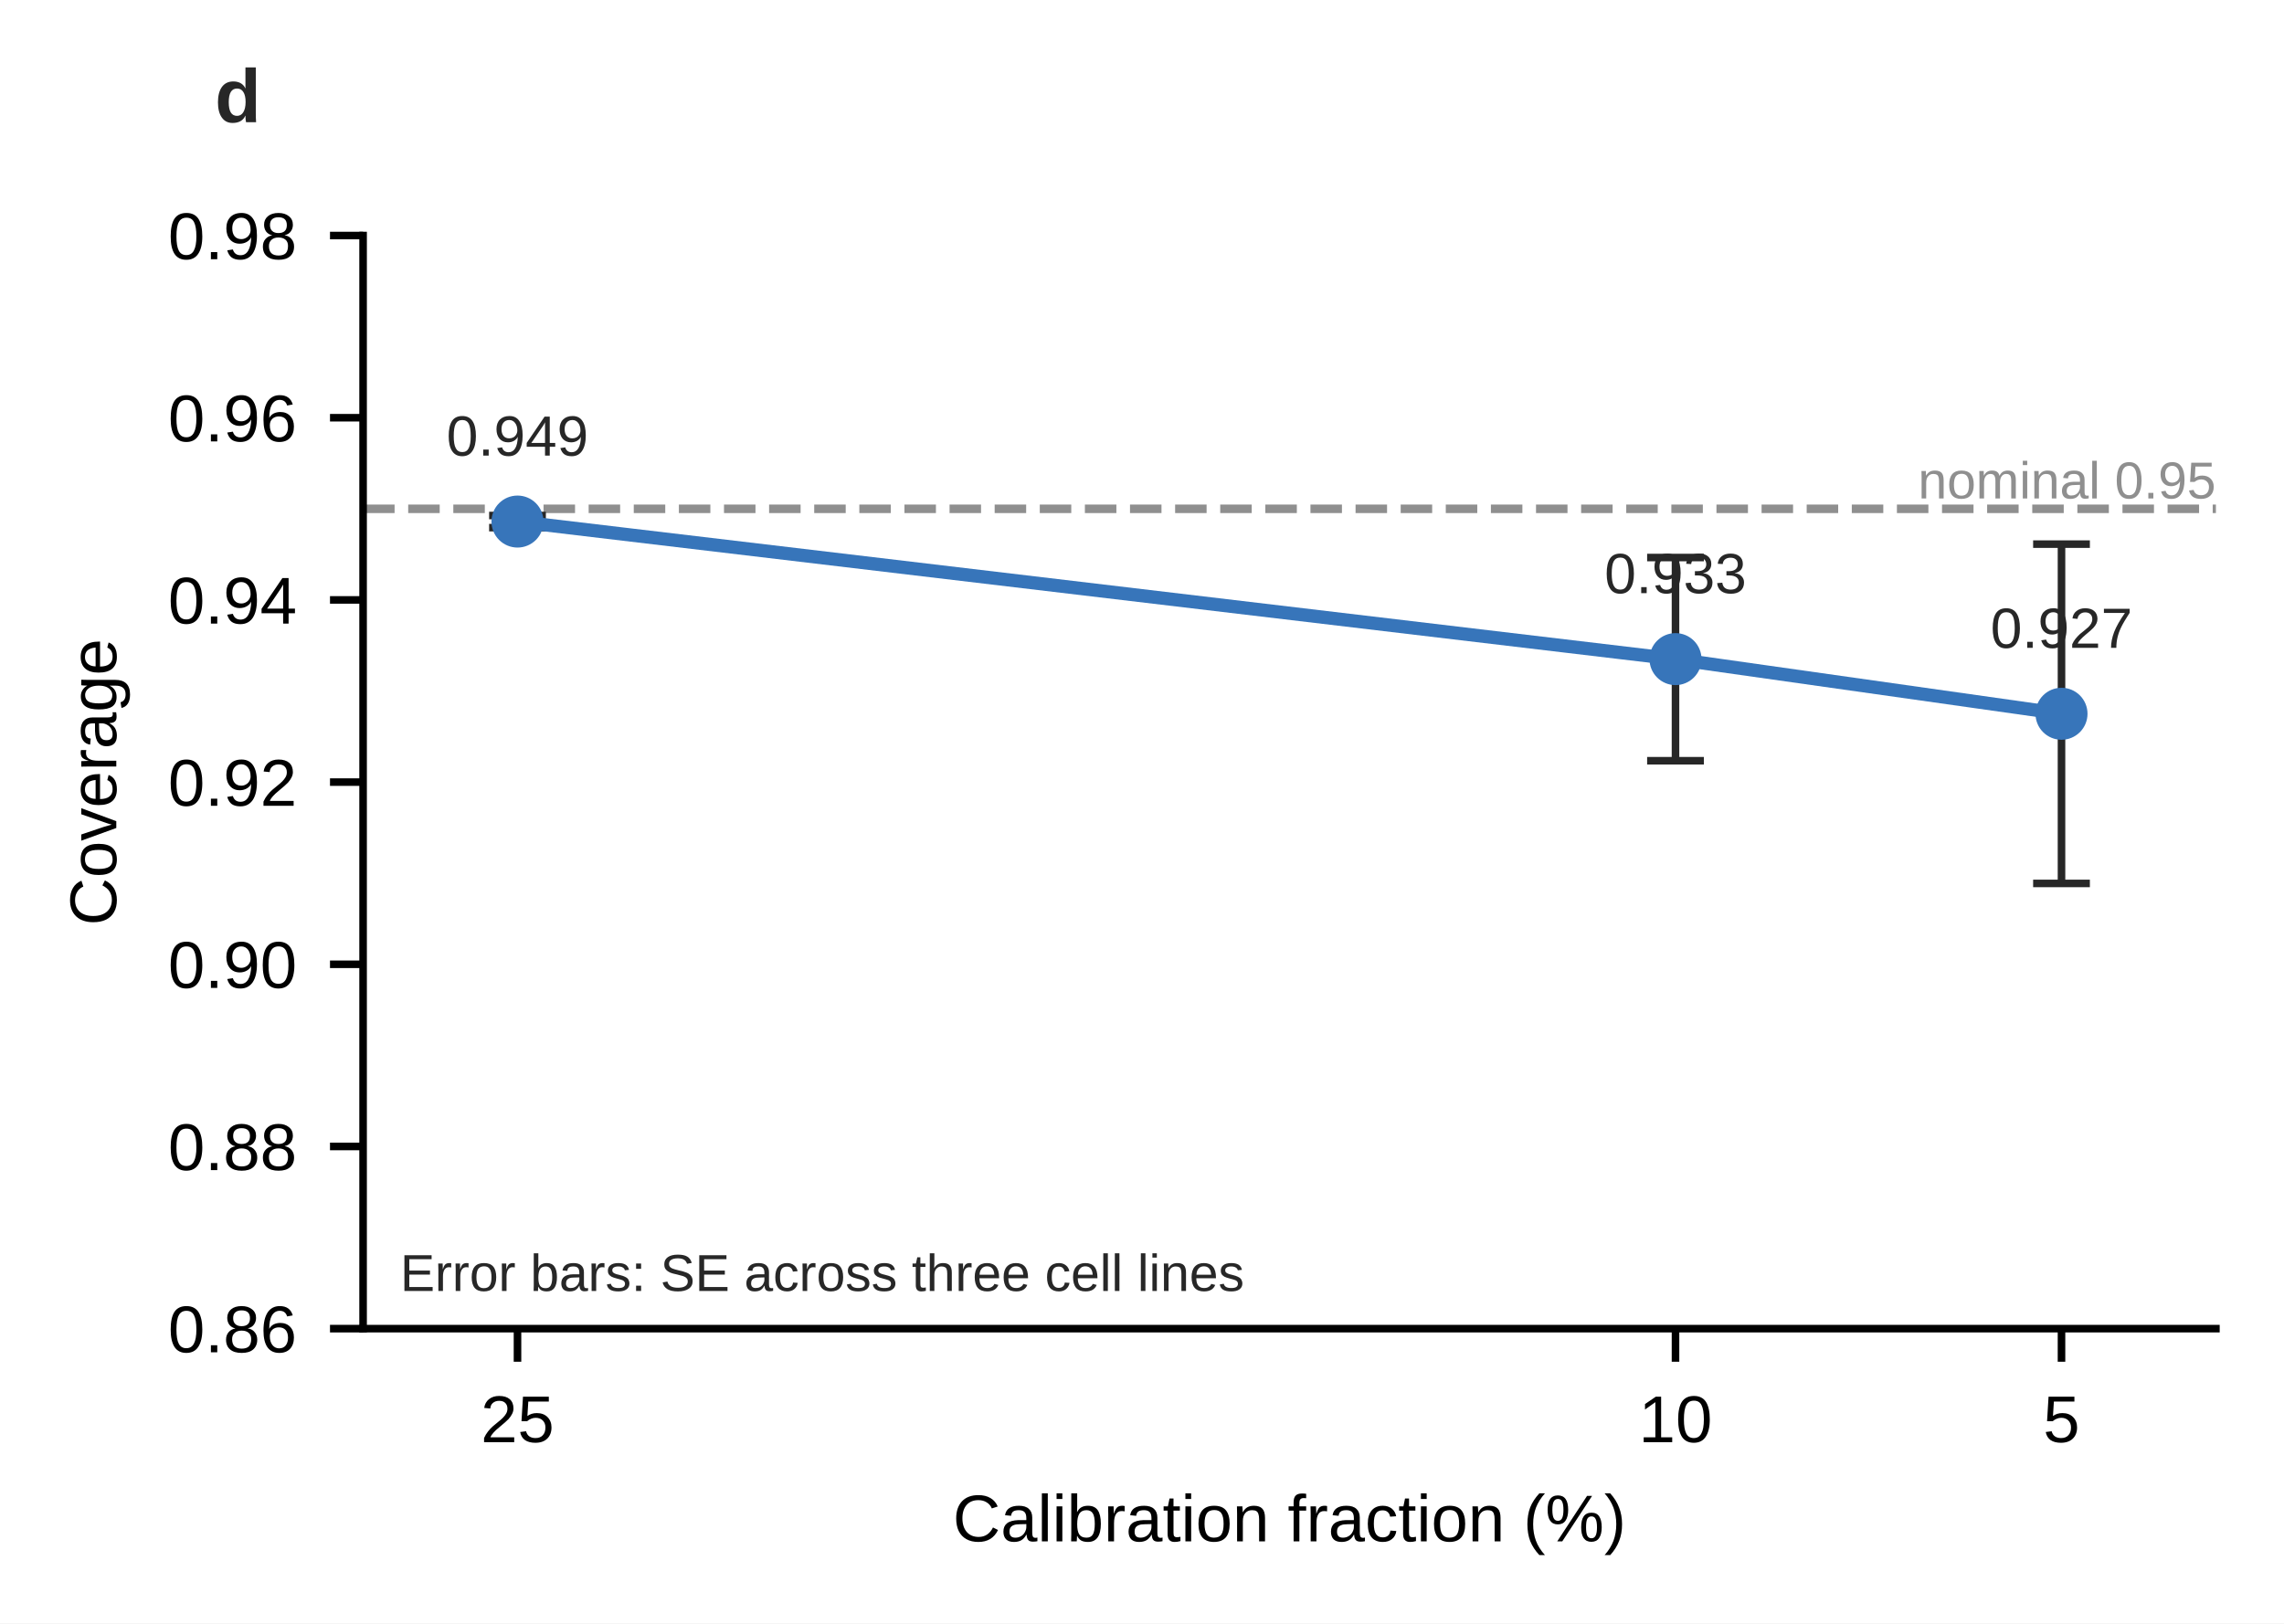
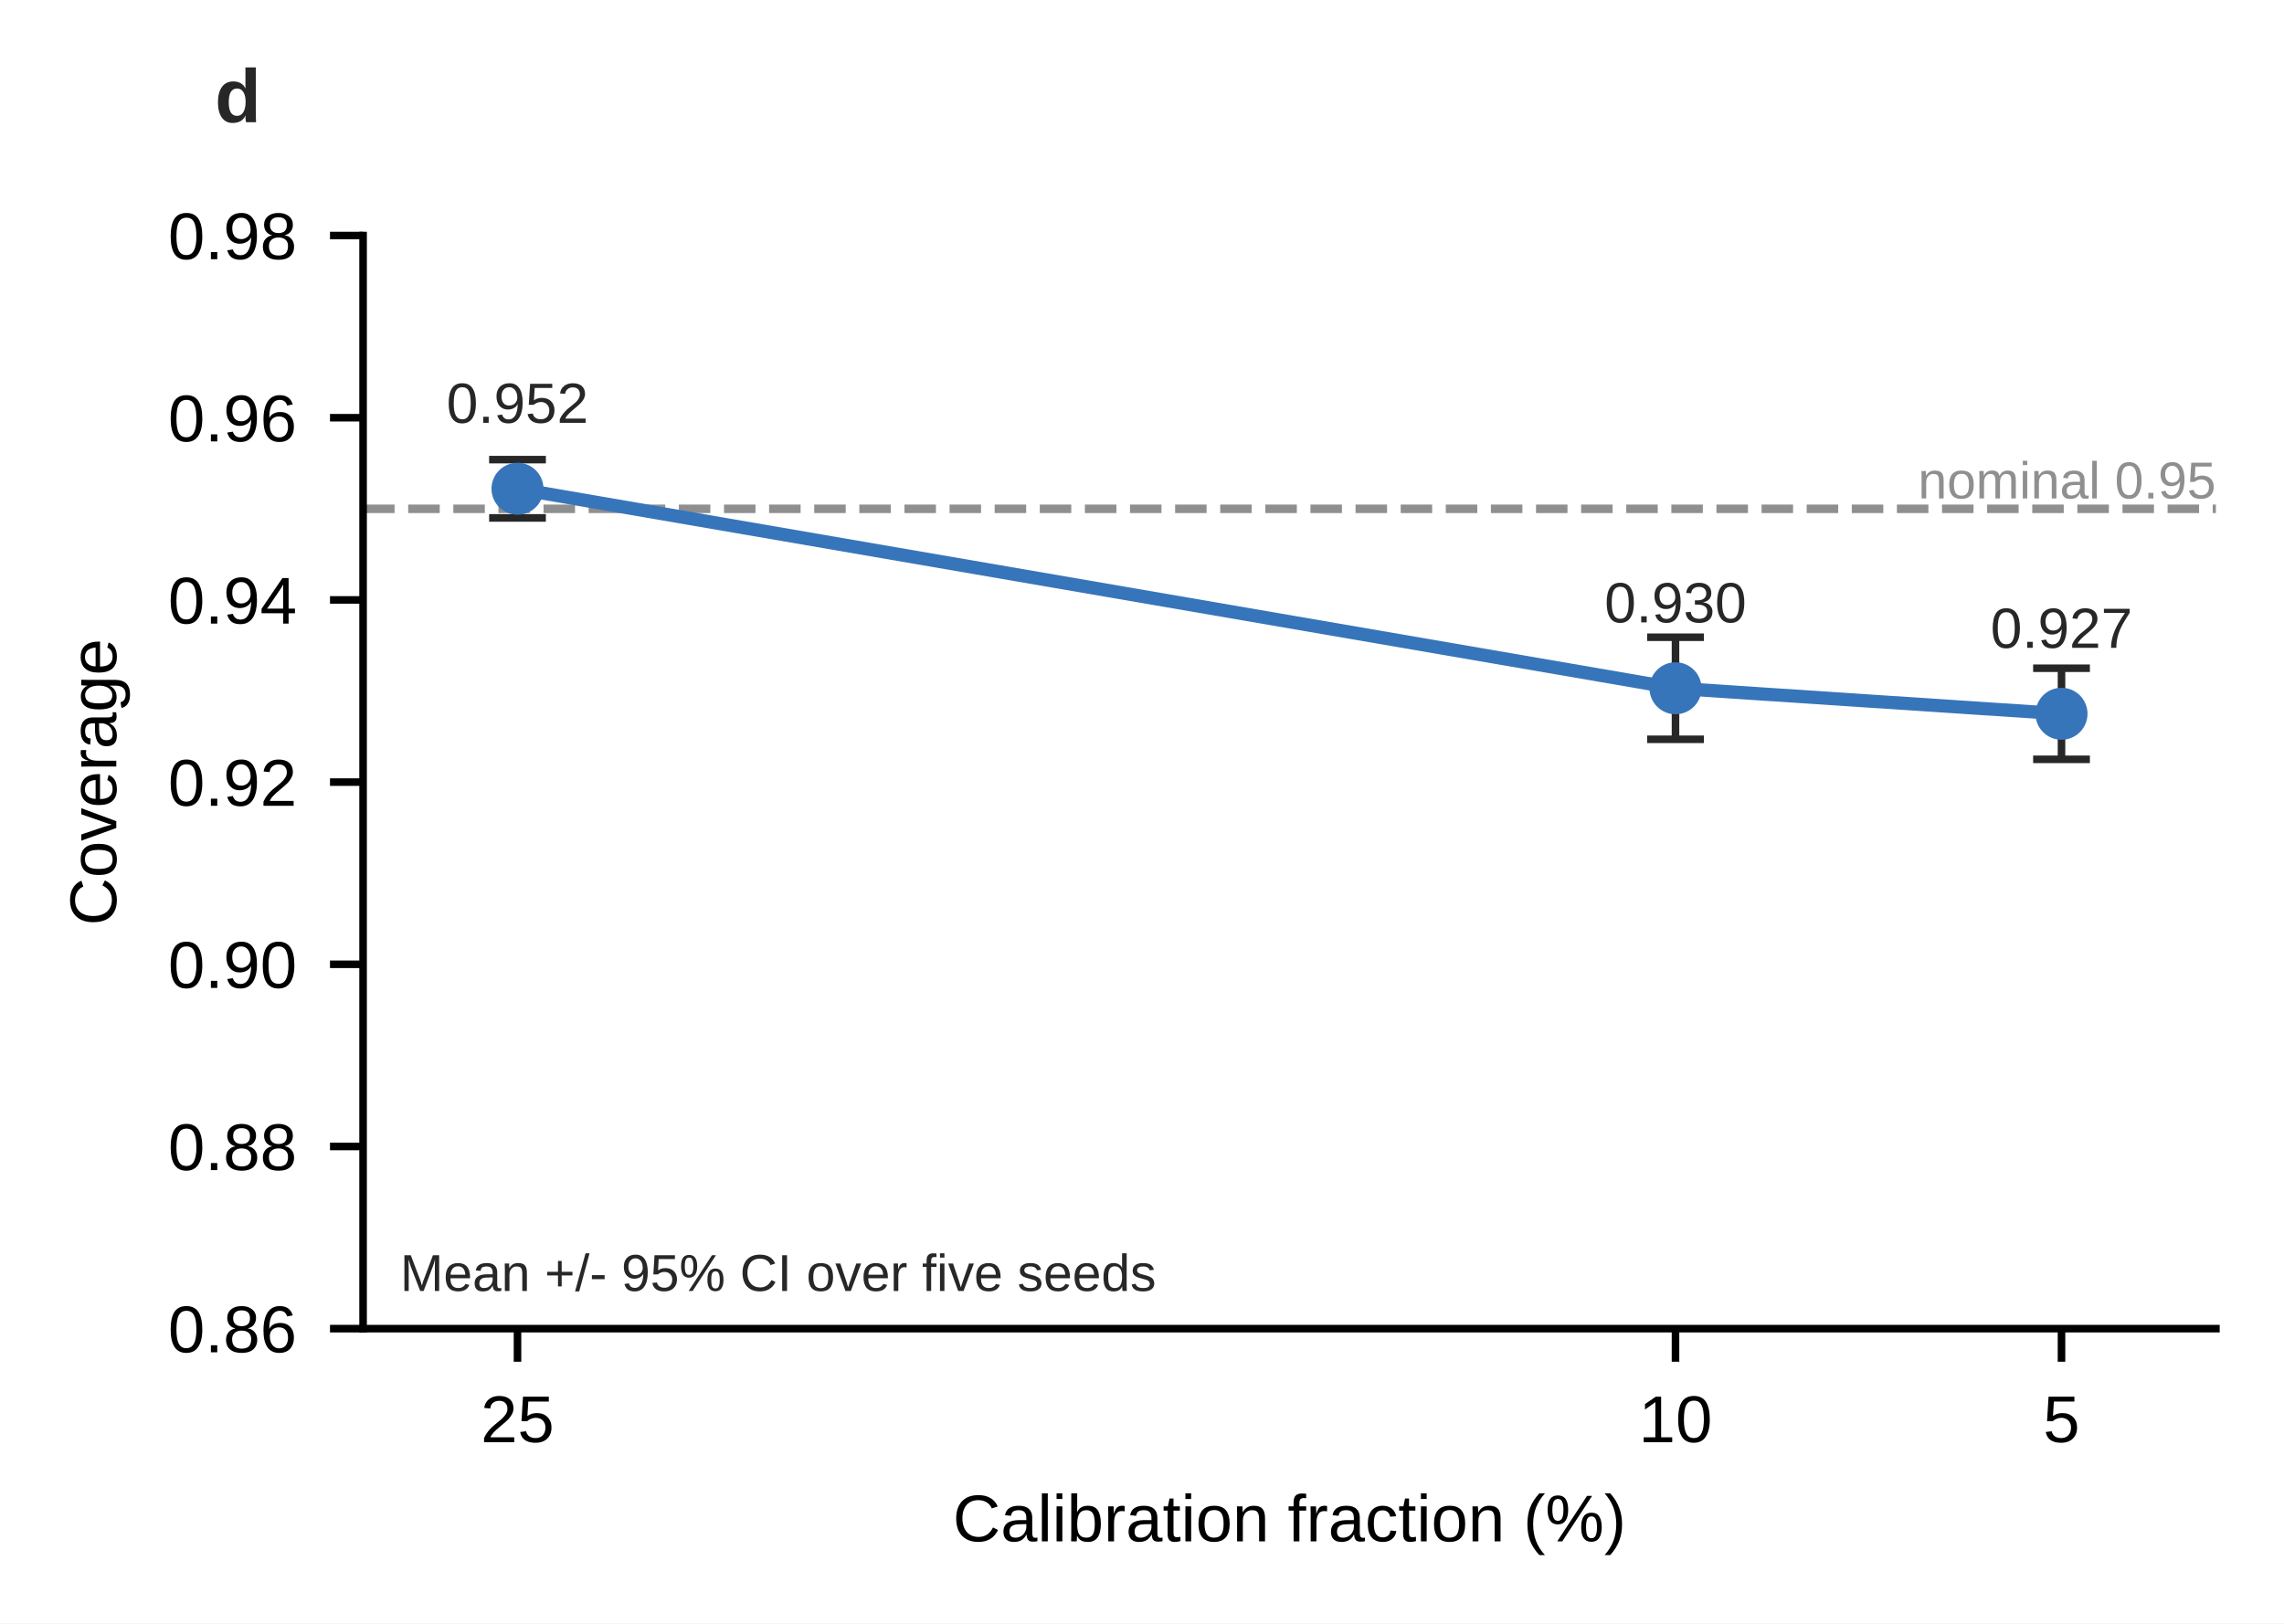
<svg xmlns="http://www.w3.org/2000/svg" xmlns:xlink="http://www.w3.org/1999/xlink" width="241.501pt" height="171.689pt" viewBox="0 0 241.501 171.689" version="1.1">
  <defs>
    <style type="text/css">*{stroke-linejoin: round; stroke-linecap: butt}</style>
  </defs>
  <g id="figure_1">
    <g id="patch_1">
      <path d="M 0 171.689  L 241.501 171.689  L 241.501 0  L 0 0  z " style="fill: #ffffff" />
    </g>
    <g id="axes_1">
      <g id="patch_2">
        <path d="M 38.392 140.518  L 234.301 140.518  L 234.301 24.91  L 38.392 24.91  z " style="fill: #ffffff" />
      </g>
      <g id="line2d_1">
-         <path d="M 38.392 53.812  L 234.301 53.812  " clip-path="url(#p8e6b8e0ab6)" style="fill: none; stroke-dasharray: 3.33,1.44; stroke-dashoffset: 0; stroke: #8f8f8f; stroke-width: 0.9" />
+         <path d="M 38.392 53.812  L 234.301 53.812  " clip-path="url(#pe145549abd)" style="fill: none; stroke-dasharray: 3.33,1.44; stroke-dashoffset: 0; stroke: #8f8f8f; stroke-width: 0.9" />
      </g>
      <g id="matplotlib.axis_1">
        <g id="xtick_1">
          <g id="line2d_2">
            <defs>
-               <path id="mc88be7b73c" d="M 0 0  L 0 3.5  " style="stroke: #000000; stroke-width: 0.8" />
+               <path id="m0667b31539" d="M 0 0  L 0 3.5  " style="stroke: #000000; stroke-width: 0.8" />
            </defs>
            <g>
-               <use xlink:href="#mc88be7b73c" x="54.718" y="140.518" style="stroke: #000000; stroke-width: 0.8" />
+               <use xlink:href="#m0667b31539" x="54.718" y="140.518" style="stroke: #000000; stroke-width: 0.8" />
            </g>
          </g>
          <g id="text_1">
            <text style="font: 7px 'Arial', 'DejaVu Sans', 'Liberation Sans', sans-serif; text-anchor: middle" x="54.718" y="152.529" transform="rotate(-0 54.71751 152.5289)">25</text>
          </g>
        </g>
        <g id="xtick_2">
          <g id="line2d_3">
            <g>
-               <use xlink:href="#mc88be7b73c" x="177.161" y="140.518" style="stroke: #000000; stroke-width: 0.8" />
+               <use xlink:href="#m0667b31539" x="177.161" y="140.518" style="stroke: #000000; stroke-width: 0.8" />
            </g>
          </g>
          <g id="text_2">
            <text style="font: 7px 'Arial', 'DejaVu Sans', 'Liberation Sans', sans-serif; text-anchor: middle" x="177.161" y="152.529" transform="rotate(-0 177.161 152.5289)">10</text>
          </g>
        </g>
        <g id="xtick_3">
          <g id="line2d_4">
            <g>
-               <use xlink:href="#mc88be7b73c" x="217.975" y="140.518" style="stroke: #000000; stroke-width: 0.8" />
+               <use xlink:href="#m0667b31539" x="217.975" y="140.518" style="stroke: #000000; stroke-width: 0.8" />
            </g>
          </g>
          <g id="text_3">
            <text style="font: 7px 'Arial', 'DejaVu Sans', 'Liberation Sans', sans-serif; text-anchor: middle" x="217.975" y="152.529" transform="rotate(-0 217.9755 152.5289)">5</text>
          </g>
        </g>
        <g id="text_4">
          <text style="font: 7px 'Arial', 'DejaVu Sans', 'Liberation Sans', sans-serif; text-anchor: middle" x="136.346" y="163.016" transform="rotate(-0 136.3465 163.016)">Calibration fraction (%)</text>
        </g>
      </g>
      <g id="matplotlib.axis_2">
        <g id="ytick_1">
          <g id="line2d_5">
            <defs>
-               <path id="m0e503668d8" d="M 0 0  L -3.5 0  " style="stroke: #000000; stroke-width: 0.8" />
+               <path id="m8bda755db3" d="M 0 0  L -3.5 0  " style="stroke: #000000; stroke-width: 0.8" />
            </defs>
            <g>
-               <use xlink:href="#m0e503668d8" x="38.392" y="140.518" style="stroke: #000000; stroke-width: 0.8" />
+               <use xlink:href="#m8bda755db3" x="38.392" y="140.518" style="stroke: #000000; stroke-width: 0.8" />
            </g>
          </g>
          <g id="text_5">
            <text style="font: 7px 'Arial', 'DejaVu Sans', 'Liberation Sans', sans-serif; text-anchor: end" x="31.392" y="143.024" transform="rotate(-0 31.39172 143.0237)">0.86</text>
          </g>
        </g>
        <g id="ytick_2">
          <g id="line2d_6">
            <g>
-               <use xlink:href="#m0e503668d8" x="38.392" y="121.25" style="stroke: #000000; stroke-width: 0.8" />
+               <use xlink:href="#m8bda755db3" x="38.392" y="121.25" style="stroke: #000000; stroke-width: 0.8" />
            </g>
          </g>
          <g id="text_6">
            <text style="font: 7px 'Arial', 'DejaVu Sans', 'Liberation Sans', sans-serif; text-anchor: end" x="31.392" y="123.756" transform="rotate(-0 31.39172 123.7556)">0.88</text>
          </g>
        </g>
        <g id="ytick_3">
          <g id="line2d_7">
            <g>
-               <use xlink:href="#m0e503668d8" x="38.392" y="101.982" style="stroke: #000000; stroke-width: 0.8" />
+               <use xlink:href="#m8bda755db3" x="38.392" y="101.982" style="stroke: #000000; stroke-width: 0.8" />
            </g>
          </g>
          <g id="text_7">
            <text style="font: 7px 'Arial', 'DejaVu Sans', 'Liberation Sans', sans-serif; text-anchor: end" x="31.392" y="104.487" transform="rotate(-0 31.39172 104.4875)">0.90</text>
          </g>
        </g>
        <g id="ytick_4">
          <g id="line2d_8">
            <g>
-               <use xlink:href="#m0e503668d8" x="38.392" y="82.714" style="stroke: #000000; stroke-width: 0.8" />
+               <use xlink:href="#m8bda755db3" x="38.392" y="82.714" style="stroke: #000000; stroke-width: 0.8" />
            </g>
          </g>
          <g id="text_8">
            <text style="font: 7px 'Arial', 'DejaVu Sans', 'Liberation Sans', sans-serif; text-anchor: end" x="31.392" y="85.219" transform="rotate(-0 31.39172 85.21936)">0.92</text>
          </g>
        </g>
        <g id="ytick_5">
          <g id="line2d_9">
            <g>
-               <use xlink:href="#m0e503668d8" x="38.392" y="63.446" style="stroke: #000000; stroke-width: 0.8" />
+               <use xlink:href="#m8bda755db3" x="38.392" y="63.446" style="stroke: #000000; stroke-width: 0.8" />
            </g>
          </g>
          <g id="text_9">
            <text style="font: 7px 'Arial', 'DejaVu Sans', 'Liberation Sans', sans-serif; text-anchor: end" x="31.392" y="65.951" transform="rotate(-0 31.39172 65.95125)">0.94</text>
          </g>
        </g>
        <g id="ytick_6">
          <g id="line2d_10">
            <g>
-               <use xlink:href="#m0e503668d8" x="38.392" y="44.178" style="stroke: #000000; stroke-width: 0.8" />
+               <use xlink:href="#m8bda755db3" x="38.392" y="44.178" style="stroke: #000000; stroke-width: 0.8" />
            </g>
          </g>
          <g id="text_10">
            <text style="font: 7px 'Arial', 'DejaVu Sans', 'Liberation Sans', sans-serif; text-anchor: end" x="31.392" y="46.683" transform="rotate(-0 31.39172 46.68313)">0.96</text>
          </g>
        </g>
        <g id="ytick_7">
          <g id="line2d_11">
            <g>
-               <use xlink:href="#m0e503668d8" x="38.392" y="24.91" style="stroke: #000000; stroke-width: 0.8" />
+               <use xlink:href="#m8bda755db3" x="38.392" y="24.91" style="stroke: #000000; stroke-width: 0.8" />
            </g>
          </g>
          <g id="text_11">
            <text style="font: 7px 'Arial', 'DejaVu Sans', 'Liberation Sans', sans-serif; text-anchor: end" x="31.392" y="27.415" transform="rotate(-0 31.39172 27.41502)">0.98</text>
          </g>
        </g>
        <g id="text_12">
          <text style="font: 7px 'Arial', 'DejaVu Sans', 'Liberation Sans', sans-serif; text-anchor: middle" x="12.296" y="82.714" transform="rotate(-90 12.29578 82.71413)">Coverage</text>
        </g>
      </g>
      <g id="LineCollection_1">
-         <path d="M 54.718 55.801  L 54.718 54.521  " clip-path="url(#p8e6b8e0ab6)" style="fill: none; stroke: #272727; stroke-width: 0.8" />
-         <path d="M 177.161 80.453  L 177.161 58.964  " clip-path="url(#p8e6b8e0ab6)" style="fill: none; stroke: #272727; stroke-width: 0.8" />
-         <path d="M 217.975 93.431  L 217.975 57.546  " clip-path="url(#p8e6b8e0ab6)" style="fill: none; stroke: #272727; stroke-width: 0.8" />
+         <path d="M 54.718 54.775  L 54.718 48.61  " clip-path="url(#pe145549abd)" style="fill: none; stroke: #272727; stroke-width: 0.8" />
+         <path d="M 177.161 78.186  L 177.161 67.396  " clip-path="url(#pe145549abd)" style="fill: none; stroke: #272727; stroke-width: 0.8" />
+         <path d="M 217.975 80.306  L 217.975 70.672  " clip-path="url(#pe145549abd)" style="fill: none; stroke: #272727; stroke-width: 0.8" />
      </g>
      <g id="line2d_12">
        <defs>
-           <path id="m5b45ac01b6" d="M 3 0  L -3 -0  " style="stroke: #272727; stroke-width: 0.8" />
+           <path id="m65af0befe7" d="M 3 0  L -3 -0  " style="stroke: #272727; stroke-width: 0.8" />
        </defs>
-         <g clip-path="url(#p8e6b8e0ab6)">
-           <use xlink:href="#m5b45ac01b6" x="54.718" y="55.801" style="fill: #272727; stroke: #272727; stroke-width: 0.8" />
-           <use xlink:href="#m5b45ac01b6" x="177.161" y="80.453" style="fill: #272727; stroke: #272727; stroke-width: 0.8" />
-           <use xlink:href="#m5b45ac01b6" x="217.975" y="93.431" style="fill: #272727; stroke: #272727; stroke-width: 0.8" />
+         <g clip-path="url(#pe145549abd)">
+           <use xlink:href="#m65af0befe7" x="54.718" y="54.775" style="fill: #272727; stroke: #272727; stroke-width: 0.8" />
+           <use xlink:href="#m65af0befe7" x="177.161" y="78.186" style="fill: #272727; stroke: #272727; stroke-width: 0.8" />
+           <use xlink:href="#m65af0befe7" x="217.975" y="80.306" style="fill: #272727; stroke: #272727; stroke-width: 0.8" />
        </g>
      </g>
      <g id="line2d_13">
-         <g clip-path="url(#p8e6b8e0ab6)">
-           <use xlink:href="#m5b45ac01b6" x="54.718" y="54.521" style="fill: #272727; stroke: #272727; stroke-width: 0.8" />
-           <use xlink:href="#m5b45ac01b6" x="177.161" y="58.964" style="fill: #272727; stroke: #272727; stroke-width: 0.8" />
-           <use xlink:href="#m5b45ac01b6" x="217.975" y="57.546" style="fill: #272727; stroke: #272727; stroke-width: 0.8" />
+         <g clip-path="url(#pe145549abd)">
+           <use xlink:href="#m65af0befe7" x="54.718" y="48.61" style="fill: #272727; stroke: #272727; stroke-width: 0.8" />
+           <use xlink:href="#m65af0befe7" x="177.161" y="67.396" style="fill: #272727; stroke: #272727; stroke-width: 0.8" />
+           <use xlink:href="#m65af0befe7" x="217.975" y="70.672" style="fill: #272727; stroke: #272727; stroke-width: 0.8" />
        </g>
      </g>
      <g id="patch_3">
        <path d="M 38.392 140.518  L 38.392 24.91  " style="fill: none; stroke: #000000; stroke-width: 0.8; stroke-linejoin: miter; stroke-linecap: square" />
      </g>
      <g id="patch_4">
        <path d="M 38.392 140.518  L 234.301 140.518  " style="fill: none; stroke: #000000; stroke-width: 0.8; stroke-linejoin: miter; stroke-linecap: square" />
      </g>
      <g id="line2d_14">
-         <path d="M 54.718 55.161  L 177.161 69.708  L 217.975 75.489  " clip-path="url(#p8e6b8e0ab6)" style="fill: none; stroke: #3775ba; stroke-width: 1.4; stroke-linecap: square" />
+         <path d="M 54.718 51.692  L 177.161 72.791  L 217.975 75.489  " clip-path="url(#pe145549abd)" style="fill: none; stroke: #3775ba; stroke-width: 1.4; stroke-linecap: square" />
        <defs>
-           <path id="m3ce40d107c" d="M 0 2.25  C 0.597 2.25 1.169 2.013 1.591 1.591  C 2.013 1.169 2.25 0.597 2.25 0  C 2.25 -0.597 2.013 -1.169 1.591 -1.591  C 1.169 -2.013 0.597 -2.25 0 -2.25  C -0.597 -2.25 -1.169 -2.013 -1.591 -1.591  C -2.013 -1.169 -2.25 -0.597 -2.25 0  C -2.25 0.597 -2.013 1.169 -1.591 1.591  C -1.169 2.013 -0.597 2.25 0 2.25  z " style="stroke: #3775ba" />
+           <path id="m983105c1e0" d="M 0 2.25  C 0.597 2.25 1.169 2.013 1.591 1.591  C 2.013 1.169 2.25 0.597 2.25 0  C 2.25 -0.597 2.013 -1.169 1.591 -1.591  C 1.169 -2.013 0.597 -2.25 0 -2.25  C -0.597 -2.25 -1.169 -2.013 -1.591 -1.591  C -2.013 -1.169 -2.25 -0.597 -2.25 0  C -2.25 0.597 -2.013 1.169 -1.591 1.591  C -1.169 2.013 -0.597 2.25 0 2.25  z " style="stroke: #3775ba" />
        </defs>
-         <g clip-path="url(#p8e6b8e0ab6)">
-           <use xlink:href="#m3ce40d107c" x="54.718" y="55.161" style="fill: #3775ba; stroke: #3775ba" />
-           <use xlink:href="#m3ce40d107c" x="177.161" y="69.708" style="fill: #3775ba; stroke: #3775ba" />
-           <use xlink:href="#m3ce40d107c" x="217.975" y="75.489" style="fill: #3775ba; stroke: #3775ba" />
+         <g clip-path="url(#pe145549abd)">
+           <use xlink:href="#m983105c1e0" x="54.718" y="51.692" style="fill: #3775ba; stroke: #3775ba" />
+           <use xlink:href="#m983105c1e0" x="177.161" y="72.791" style="fill: #3775ba; stroke: #3775ba" />
+           <use xlink:href="#m983105c1e0" x="217.975" y="75.489" style="fill: #3775ba; stroke: #3775ba" />
        </g>
      </g>
      <g id="text_13">
-         <text style="fill: #272727; font: 6px 'Arial', 'DejaVu Sans', 'Liberation Sans', sans-serif; text-anchor: middle" x="54.718" y="48.188" transform="rotate(-0 54.71751 48.18779)">0.949</text>
+         <text style="fill: #272727; font: 6px 'Arial', 'DejaVu Sans', 'Liberation Sans', sans-serif; text-anchor: middle" x="54.718" y="44.72" transform="rotate(-0 54.71751 44.71953)">0.952</text>
      </g>
      <g id="text_14">
-         <text style="fill: #272727; font: 6px 'Arial', 'DejaVu Sans', 'Liberation Sans', sans-serif; text-anchor: middle" x="177.161" y="62.735" transform="rotate(-0 177.161 62.73522)">0.933</text>
+         <text style="fill: #272727; font: 6px 'Arial', 'DejaVu Sans', 'Liberation Sans', sans-serif; text-anchor: middle" x="177.161" y="65.818" transform="rotate(-0 177.161 65.81812)">0.930</text>
      </g>
      <g id="text_15">
        <text style="fill: #272727; font: 6px 'Arial', 'DejaVu Sans', 'Liberation Sans', sans-serif; text-anchor: middle" x="217.975" y="68.516" transform="rotate(-0 217.9755 68.51565)">0.927</text>
      </g>
      <g id="text_16">
        <text style="fill: #8f8f8f; font: 5.5px 'Arial', 'DejaVu Sans', 'Liberation Sans', sans-serif; text-anchor: end" x="234.301" y="52.719" transform="rotate(-0 234.3012 52.71883)"> nominal 0.95</text>
      </g>
      <g id="text_17">
-         <text style="fill: #272727; font: 5.5px 'Arial', 'DejaVu Sans', 'Liberation Sans', sans-serif; text-anchor: start" x="42.31" y="136.535" transform="rotate(-0 42.30991 136.5351)">Error bars: SE across three cell lines</text>
+         <text style="fill: #272727; font: 5.5px 'Arial', 'DejaVu Sans', 'Liberation Sans', sans-serif; text-anchor: start" x="42.31" y="136.535" transform="rotate(-0 42.30991 136.5351)">Mean +/- 95% CI over five seeds</text>
      </g>
      <g id="text_18">
        <text style="fill: #272727; font: 700 8px 'Arial', 'DejaVu Sans', 'Liberation Sans', sans-serif; text-anchor: start" x="22.719" y="12.926" transform="rotate(-0 22.71896 12.92625)">d</text>
      </g>
    </g>
  </g>
  <defs>
-     <clipPath id="p8e6b8e0ab6">
+     <clipPath id="pe145549abd">
      <rect x="38.392" y="24.91" width="195.91" height="115.609" />
    </clipPath>
  </defs>
</svg>
